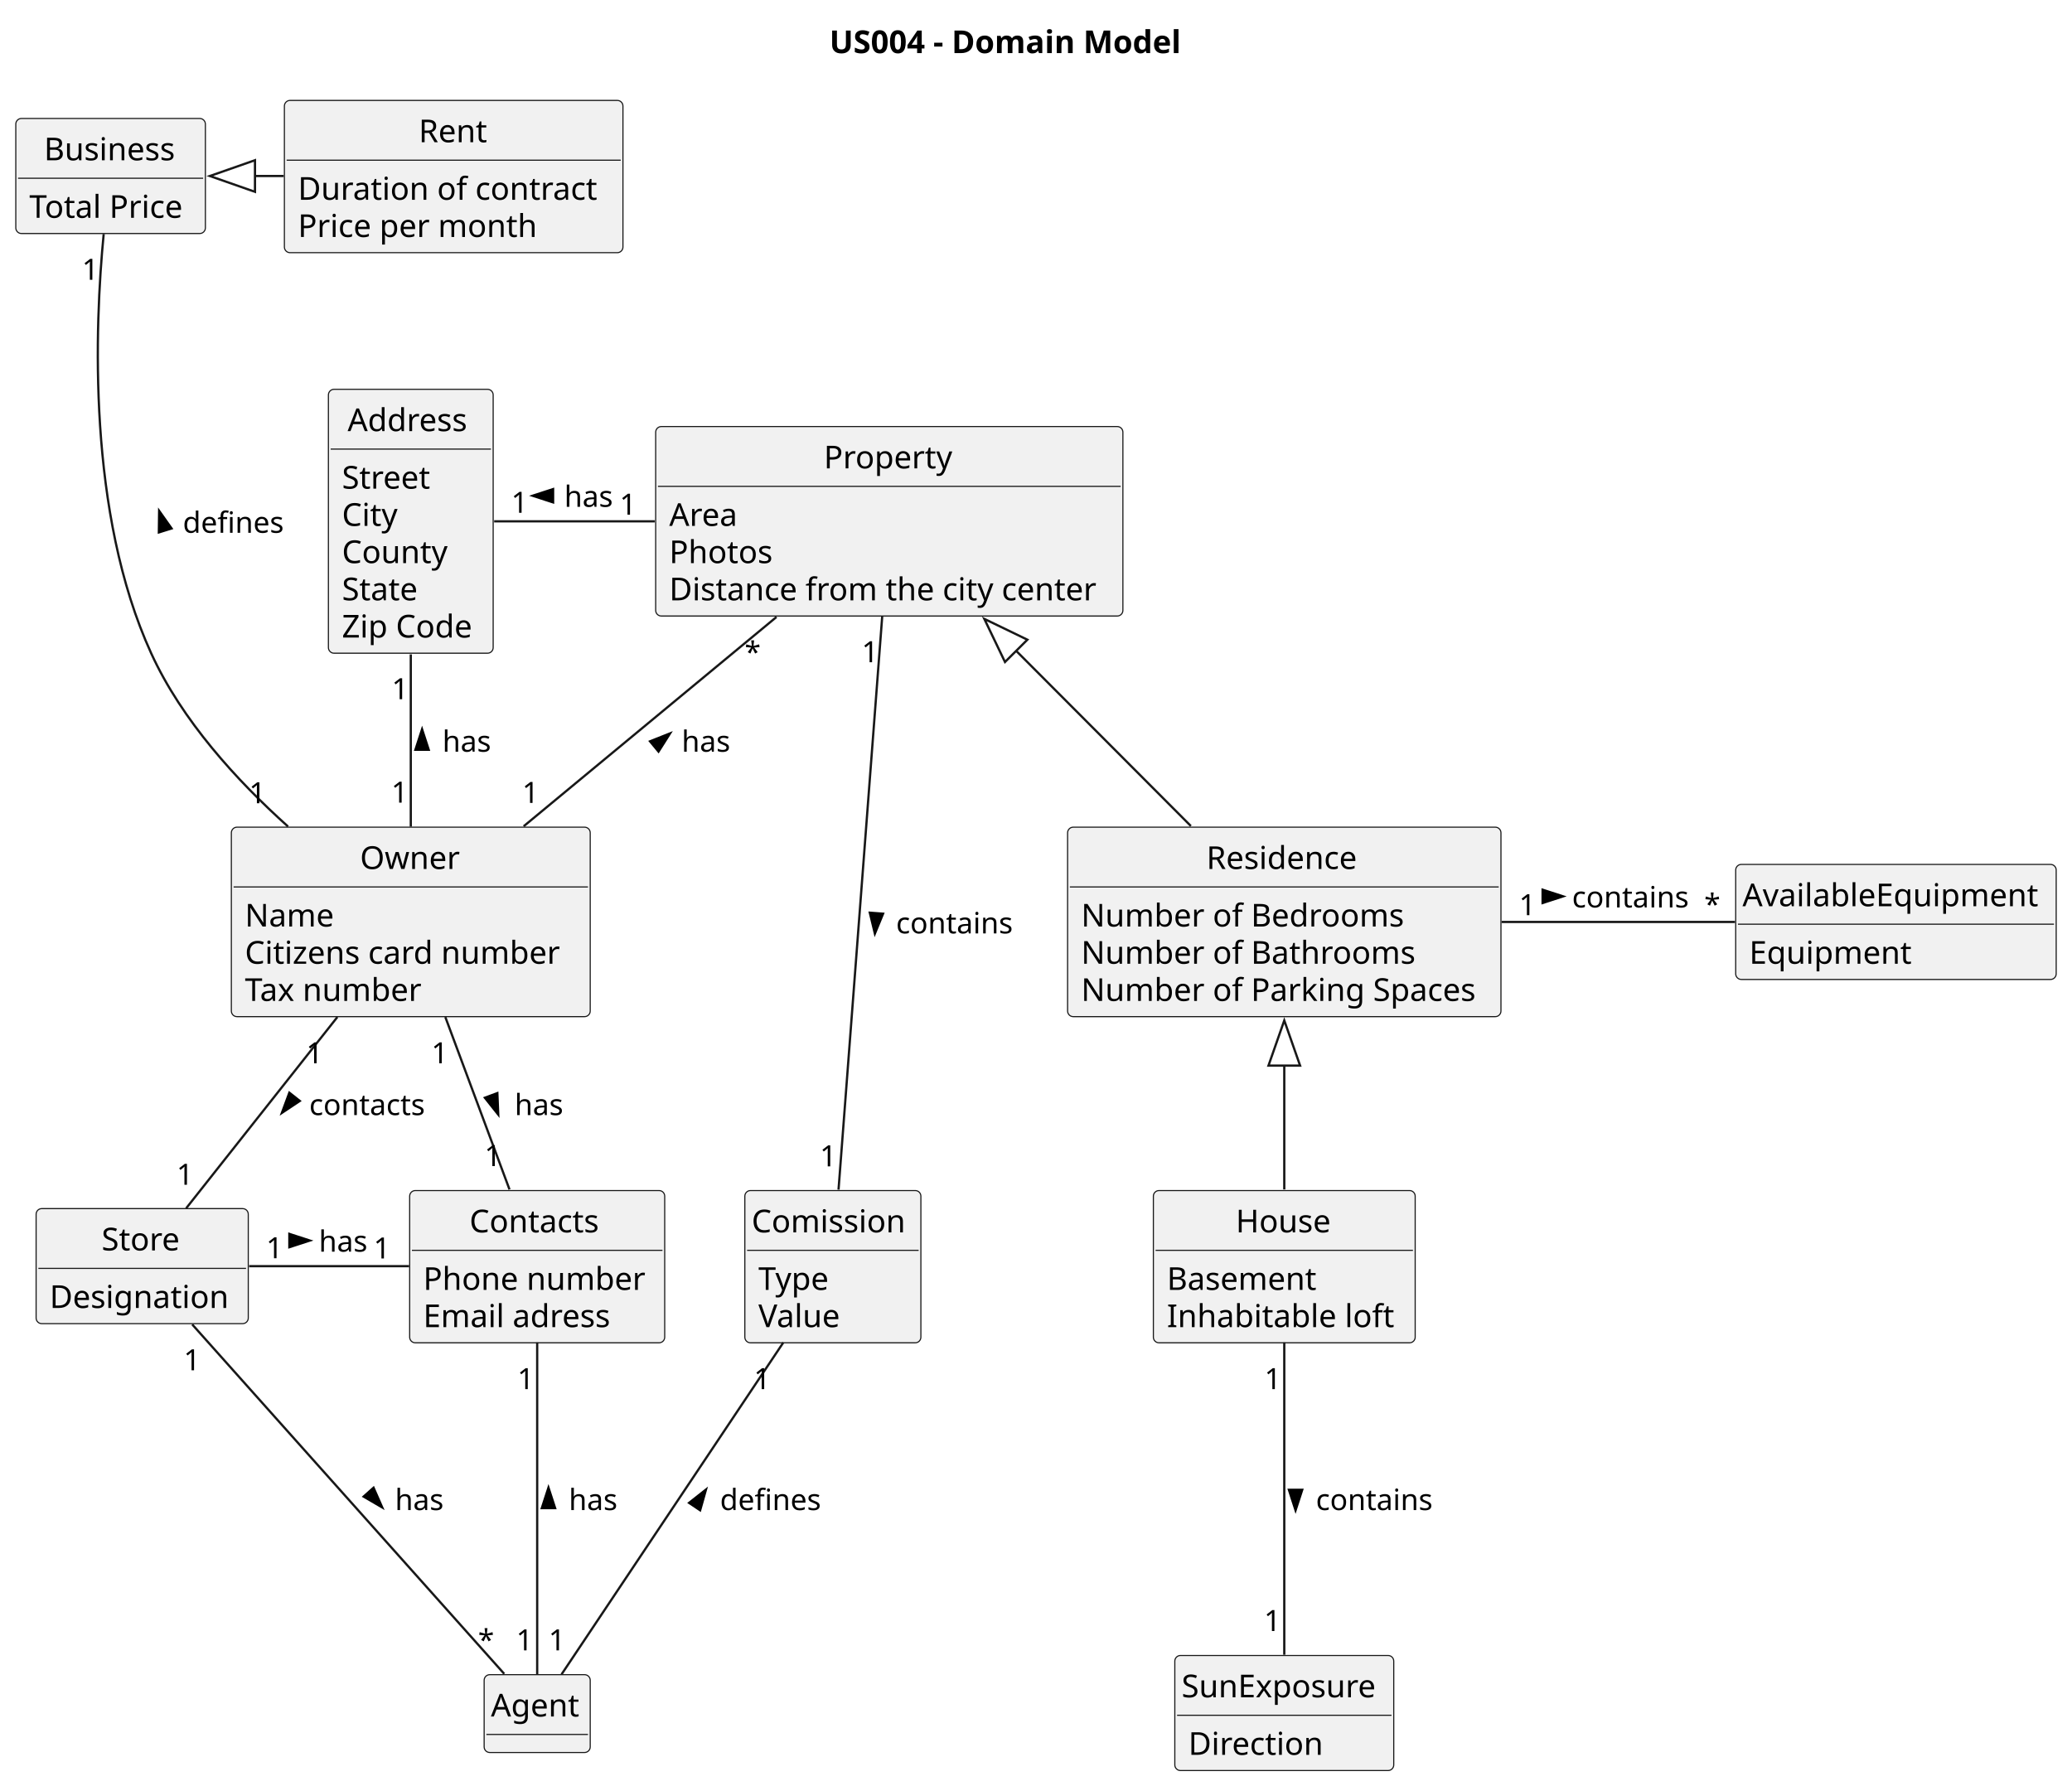
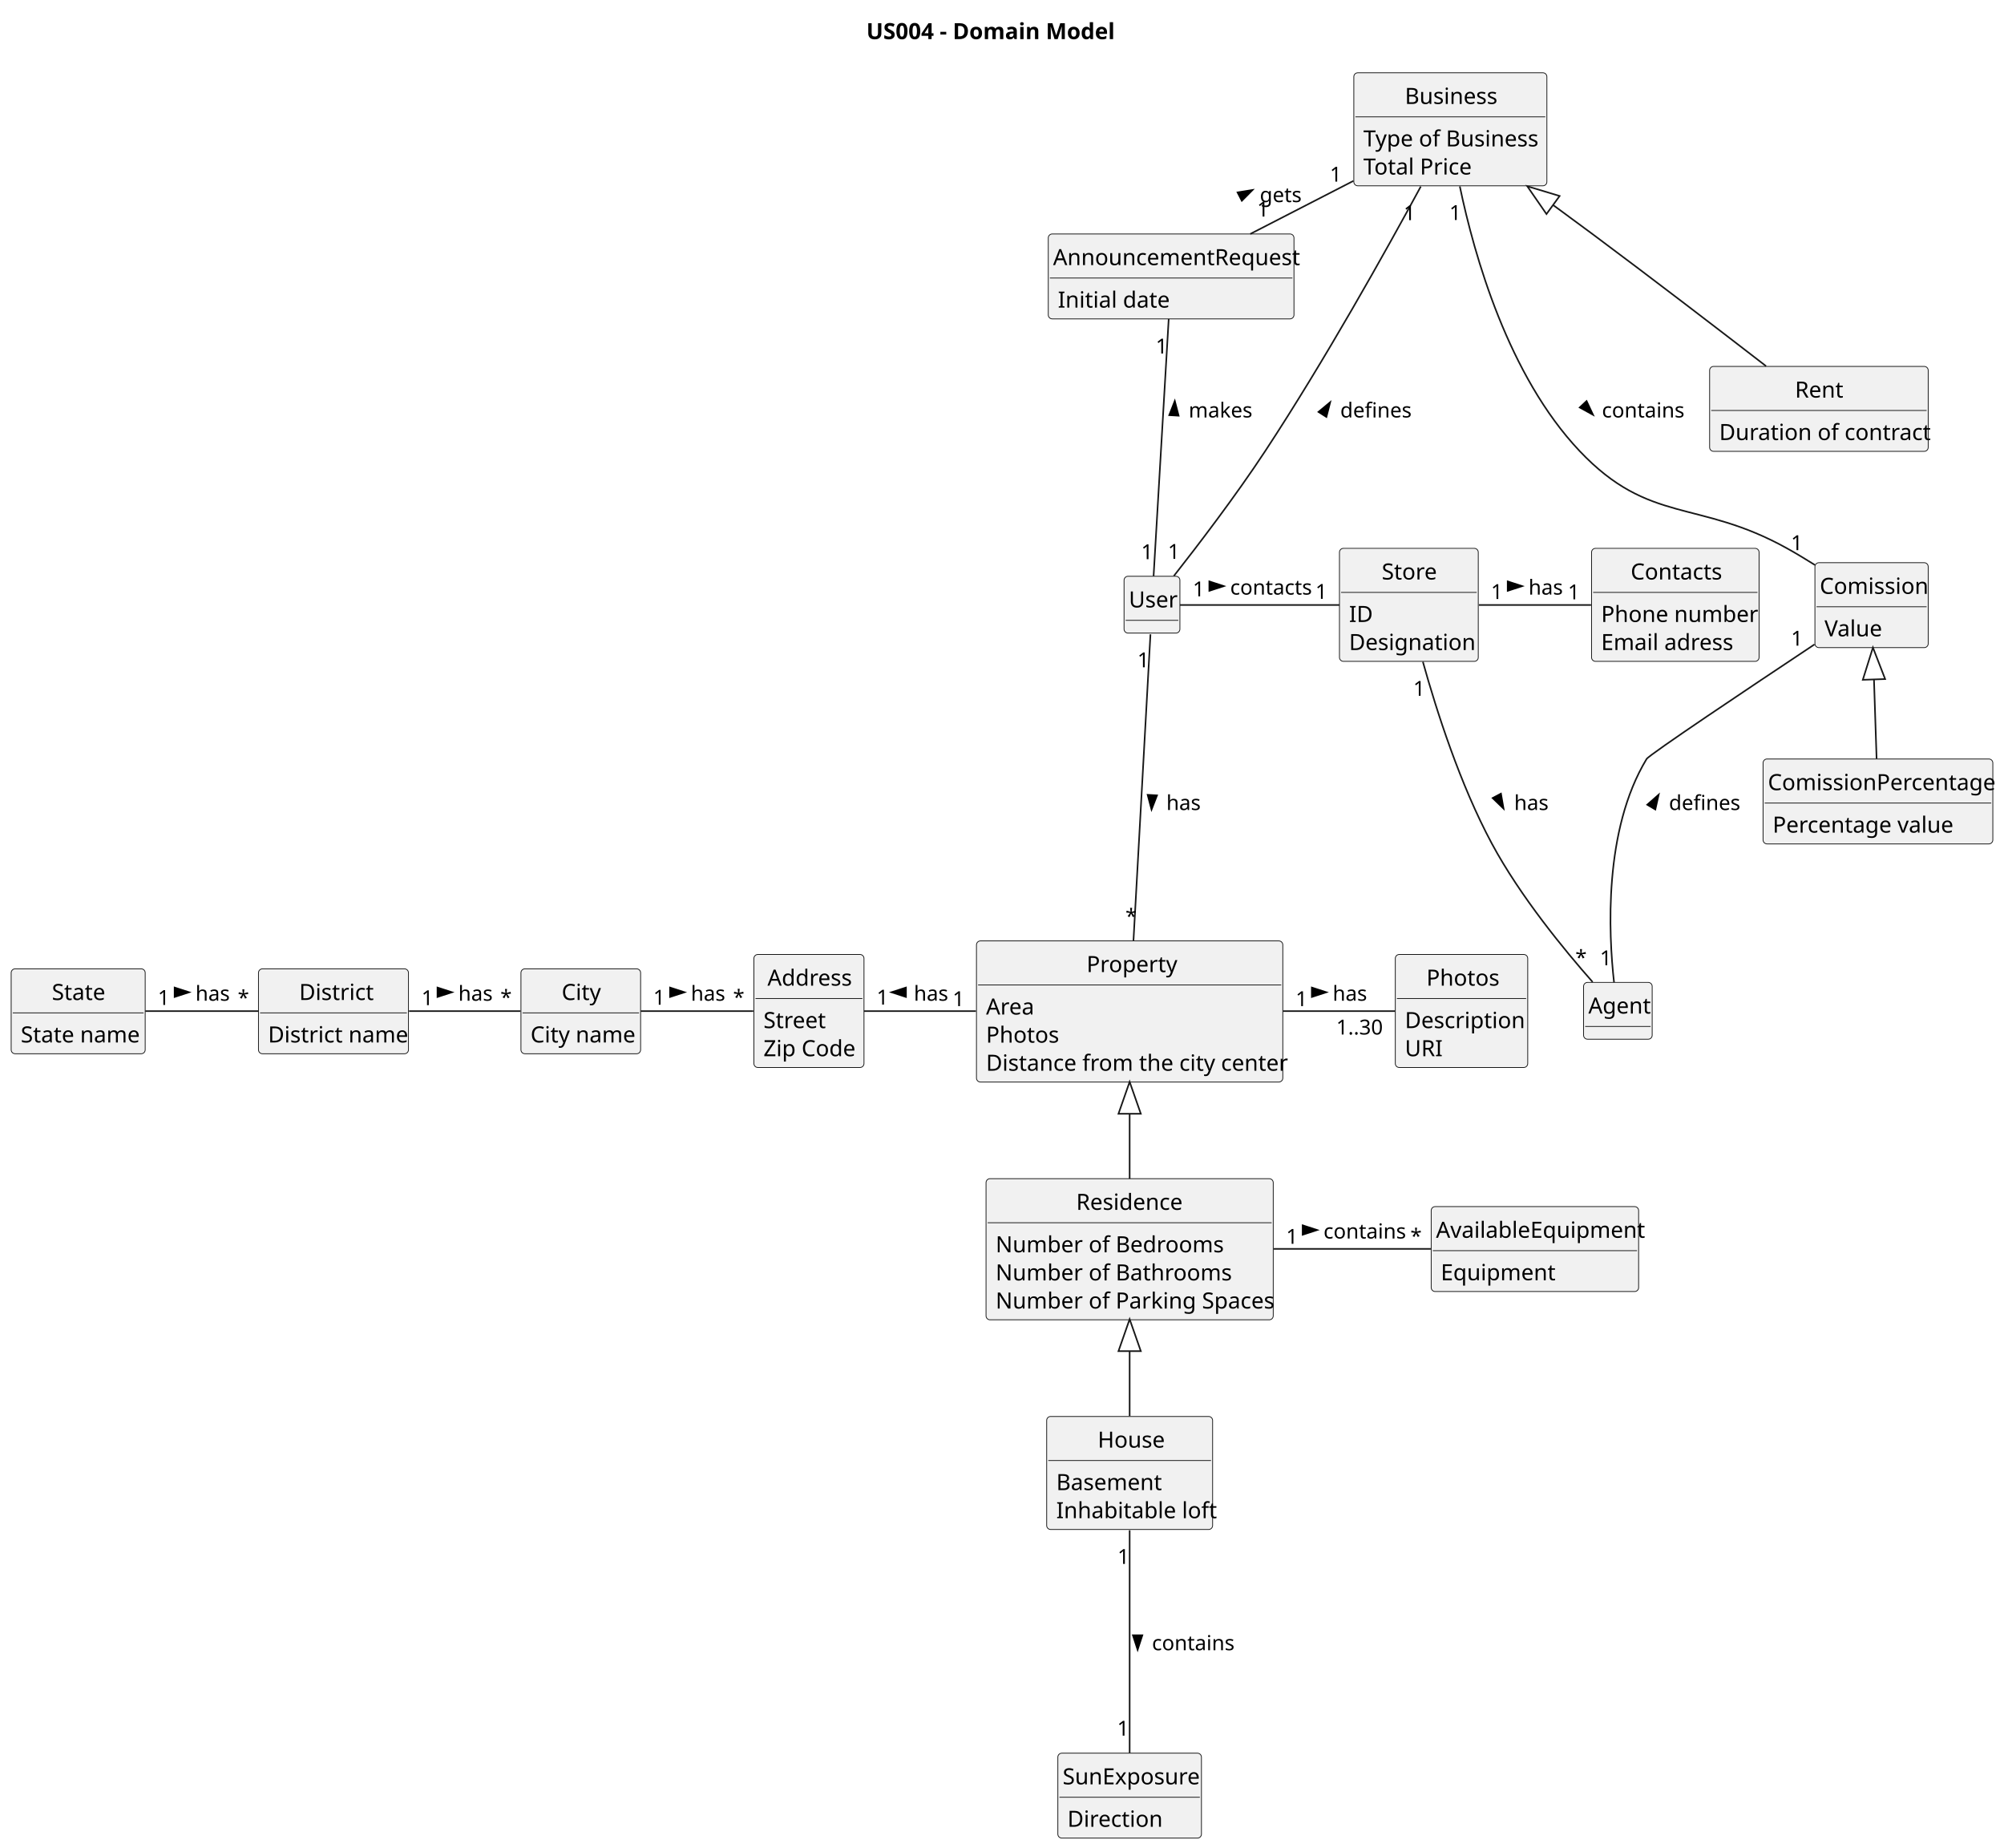
- <svg xmlns="http://www.w3.org/2000/svg" contentStyleType="text/css" height="791px" preserveAspectRatio="none" style="width:918px;height:791px;background:#FFFFFF;" version="1.1" viewBox="0 0 918 791" width="918px" zoomAndPan="magnify">
+ <svg xmlns="http://www.w3.org/2000/svg" contentStyleType="text/css" height="1158px" preserveAspectRatio="none" style="width:1256px;height:1158px;background:#FFFFFF;" version="1.1" viewBox="0 0 1256 1158" width="1256px" zoomAndPan="magnify">
  <defs />
  <g>
-     <text fill="#000000" font-family="sans-serif" font-size="14" font-weight="bold" lengthAdjust="spacing" textLength="169" x="367.5" y="23.535">US004 - Domain Model</text>
+     <rect fill="none" height="27.609" id="_title" style="stroke:none;stroke-width:1.0;" width="166" x="538" y="5" />
+     <text fill="#000000" font-family="sans-serif" font-size="14" font-weight="bold" lengthAdjust="spacing" textLength="156" x="543" y="24.533">US004 - Domain Model</text>
    <g id="elem_Property">
-       <rect codeLine="74" fill="#F1F1F1" height="83.953" id="Property" rx="2.5" ry="2.5" style="stroke:#181818;stroke-width:0.5;" width="207" x="290.5" y="188.988" />
-       <text fill="#000000" font-family="sans-serif" font-size="14" lengthAdjust="spacing" textLength="58" x="365" y="207.523">Property</text>
-       <line style="stroke:#181818;stroke-width:0.5;" x1="291.5" x2="496.5" y1="215.477" y2="215.477" />
-       <text fill="#000000" font-family="sans-serif" font-size="14" lengthAdjust="spacing" textLength="32" x="296.5" y="233.012">Area</text>
-       <text fill="#000000" font-family="sans-serif" font-size="14" lengthAdjust="spacing" textLength="47" x="296.5" y="249.5">Photos</text>
-       <text fill="#000000" font-family="sans-serif" font-size="14" lengthAdjust="spacing" textLength="195" x="296.5" y="265.988">Distance from the city center</text>
+       <rect codeLine="109" fill="#F1F1F1" height="88.438" id="Property" rx="2.5" ry="2.5" style="stroke:#181818;stroke-width:0.5;" width="192" x="612" y="589.609" />
+       <text fill="#000000" font-family="sans-serif" font-size="14" lengthAdjust="spacing" textLength="54" x="681" y="609.143">Property</text>
+       <line style="stroke:#181818;stroke-width:0.5;" x1="613" x2="803" y1="617.219" y2="617.219" />
+       <text fill="#000000" font-family="sans-serif" font-size="14" lengthAdjust="spacing" textLength="30" x="618" y="635.752">Area</text>
+       <text fill="#000000" font-family="sans-serif" font-size="14" lengthAdjust="spacing" textLength="44" x="618" y="653.361">Photos</text>
+       <text fill="#000000" font-family="sans-serif" font-size="14" lengthAdjust="spacing" textLength="180" x="618" y="670.971">Distance from the city center</text>
    </g>
    <g id="elem_House">
-       <rect codeLine="80" fill="#F1F1F1" height="67.465" id="House" rx="2.5" ry="2.5" style="stroke:#181818;stroke-width:0.5;" width="116" x="511" y="527.488" />
-       <text fill="#000000" font-family="sans-serif" font-size="14" lengthAdjust="spacing" textLength="43" x="547.5" y="546.023">House</text>
-       <line style="stroke:#181818;stroke-width:0.5;" x1="512" x2="626" y1="553.977" y2="553.977" />
-       <text fill="#000000" font-family="sans-serif" font-size="14" lengthAdjust="spacing" textLength="66" x="517" y="571.512">Basement</text>
-       <text fill="#000000" font-family="sans-serif" font-size="14" lengthAdjust="spacing" textLength="104" x="517" y="588">Inhabitable loft</text>
+       <rect codeLine="115" fill="#F1F1F1" height="70.828" id="House" rx="2.5" ry="2.5" style="stroke:#181818;stroke-width:0.5;" width="104" x="656" y="887.609" />
+       <text fill="#000000" font-family="sans-serif" font-size="14" lengthAdjust="spacing" textLength="40" x="688" y="907.143">House</text>
+       <line style="stroke:#181818;stroke-width:0.5;" x1="657" x2="759" y1="915.219" y2="915.219" />
+       <text fill="#000000" font-family="sans-serif" font-size="14" lengthAdjust="spacing" textLength="63" x="662" y="933.752">Basement</text>
+       <text fill="#000000" font-family="sans-serif" font-size="14" lengthAdjust="spacing" textLength="92" x="662" y="951.361">Inhabitable loft</text>
    </g>
    <g id="elem_Residence">
-       <rect codeLine="63" fill="#F1F1F1" height="83.953" id="Residence" rx="2.5" ry="2.5" style="stroke:#181818;stroke-width:0.5;" width="192" x="473" y="366.488" />
-       <text fill="#000000" font-family="sans-serif" font-size="14" lengthAdjust="spacing" textLength="69" x="534.5" y="385.023">Residence</text>
-       <line style="stroke:#181818;stroke-width:0.5;" x1="474" x2="664" y1="392.977" y2="392.977" />
-       <text fill="#000000" font-family="sans-serif" font-size="14" lengthAdjust="spacing" textLength="146" x="479" y="410.512">Number of Bedrooms</text>
-       <text fill="#000000" font-family="sans-serif" font-size="14" lengthAdjust="spacing" textLength="151" x="479" y="427">Number of Bathrooms</text>
-       <text fill="#000000" font-family="sans-serif" font-size="14" lengthAdjust="spacing" textLength="180" x="479" y="443.488">Number of Parking Spaces</text>
+       <rect codeLine="98" fill="#F1F1F1" height="88.438" id="Residence" rx="2.5" ry="2.5" style="stroke:#181818;stroke-width:0.5;" width="180" x="618" y="738.609" />
+       <text fill="#000000" font-family="sans-serif" font-size="14" lengthAdjust="spacing" textLength="67" x="674.5" y="758.143">Residence</text>
+       <line style="stroke:#181818;stroke-width:0.5;" x1="619" x2="797" y1="766.219" y2="766.219" />
+       <text fill="#000000" font-family="sans-serif" font-size="14" lengthAdjust="spacing" textLength="133" x="624" y="784.752">Number of Bedrooms</text>
+       <text fill="#000000" font-family="sans-serif" font-size="14" lengthAdjust="spacing" textLength="137" x="624" y="802.361">Number of Bathrooms</text>
+       <text fill="#000000" font-family="sans-serif" font-size="14" lengthAdjust="spacing" textLength="168" x="624" y="819.971">Number of Parking Spaces</text>
    </g>
    <g id="elem_Address">
-       <rect codeLine="89" fill="#F1F1F1" height="116.93" id="Address" rx="2.5" ry="2.5" style="stroke:#181818;stroke-width:0.5;" width="73" x="145.5" y="172.488" />
-       <text fill="#000000" font-family="sans-serif" font-size="14" lengthAdjust="spacing" textLength="56" x="154" y="191.023">Address</text>
-       <line style="stroke:#181818;stroke-width:0.5;" x1="146.5" x2="217.5" y1="198.977" y2="198.977" />
-       <text fill="#000000" font-family="sans-serif" font-size="14" lengthAdjust="spacing" textLength="40" x="151.5" y="216.512">Street</text>
-       <text fill="#000000" font-family="sans-serif" font-size="14" lengthAdjust="spacing" textLength="26" x="151.5" y="233">City</text>
-       <text fill="#000000" font-family="sans-serif" font-size="14" lengthAdjust="spacing" textLength="49" x="151.5" y="249.488">County</text>
-       <text fill="#000000" font-family="sans-serif" font-size="14" lengthAdjust="spacing" textLength="34" x="151.5" y="265.977">State</text>
-       <text fill="#000000" font-family="sans-serif" font-size="14" lengthAdjust="spacing" textLength="61" x="151.5" y="282.465">Zip Code</text>
+       <rect codeLine="124" fill="#F1F1F1" height="70.828" id="Address" rx="2.5" ry="2.5" style="stroke:#181818;stroke-width:0.5;" width="69" x="472.5" y="598.109" />
+       <text fill="#000000" font-family="sans-serif" font-size="14" lengthAdjust="spacing" textLength="52" x="481" y="617.643">Address</text>
+       <line style="stroke:#181818;stroke-width:0.5;" x1="473.5" x2="540.5" y1="625.719" y2="625.719" />
+       <text fill="#000000" font-family="sans-serif" font-size="14" lengthAdjust="spacing" textLength="38" x="478.5" y="644.252">Street</text>
+       <text fill="#000000" font-family="sans-serif" font-size="14" lengthAdjust="spacing" textLength="57" x="478.5" y="661.861">Zip Code</text>
    </g>
    <g id="elem_Contacts">
-       <rect codeLine="42" fill="#F1F1F1" height="67.465" id="Contacts" rx="2.5" ry="2.5" style="stroke:#181818;stroke-width:0.5;" width="113" x="181.5" y="527.488" />
-       <text fill="#000000" font-family="sans-serif" font-size="14" lengthAdjust="spacing" textLength="60" x="208" y="546.023">Contacts</text>
-       <line style="stroke:#181818;stroke-width:0.5;" x1="182.5" x2="293.5" y1="553.977" y2="553.977" />
-       <text fill="#000000" font-family="sans-serif" font-size="14" lengthAdjust="spacing" textLength="101" x="187.5" y="571.512">Phone number</text>
-       <text fill="#000000" font-family="sans-serif" font-size="14" lengthAdjust="spacing" textLength="86" x="187.5" y="588">Email adress</text>
-     </g>
-     <g id="elem_Owner">
-       <rect codeLine="47" fill="#F1F1F1" height="83.953" id="Owner" rx="2.5" ry="2.5" style="stroke:#181818;stroke-width:0.5;" width="159" x="102.5" y="366.488" />
-       <text fill="#000000" font-family="sans-serif" font-size="14" lengthAdjust="spacing" textLength="45" x="159.5" y="385.023">Owner</text>
-       <line style="stroke:#181818;stroke-width:0.5;" x1="103.5" x2="260.5" y1="392.977" y2="392.977" />
-       <text fill="#000000" font-family="sans-serif" font-size="14" lengthAdjust="spacing" textLength="39" x="108.5" y="410.512">Name</text>
-       <text fill="#000000" font-family="sans-serif" font-size="14" lengthAdjust="spacing" textLength="147" x="108.5" y="427">Citizens card number</text>
-       <text fill="#000000" font-family="sans-serif" font-size="14" lengthAdjust="spacing" textLength="84" x="108.5" y="443.488">Tax number</text>
+       <rect codeLine="76" fill="#F1F1F1" height="70.828" id="Contacts" rx="2.5" ry="2.5" style="stroke:#181818;stroke-width:0.5;" width="105" x="997.5" y="343.609" />
+       <text fill="#000000" font-family="sans-serif" font-size="14" lengthAdjust="spacing" textLength="56" x="1022" y="363.143">Contacts</text>
+       <line style="stroke:#181818;stroke-width:0.5;" x1="998.5" x2="1101.5" y1="371.219" y2="371.219" />
+       <text fill="#000000" font-family="sans-serif" font-size="14" lengthAdjust="spacing" textLength="93" x="1003.5" y="389.752">Phone number</text>
+       <text fill="#000000" font-family="sans-serif" font-size="14" lengthAdjust="spacing" textLength="81" x="1003.5" y="407.361">Email adress</text>
+     </g>
+     <g id="elem_User">
+       <rect codeLine="81" fill="#F1F1F1" height="35.609" id="User" rx="2.5" ry="2.5" style="stroke:#181818;stroke-width:0.5;" width="35" x="704.5" y="361.109" />
+       <text fill="#000000" font-family="sans-serif" font-size="14" lengthAdjust="spacing" textLength="29" x="707.5" y="380.643">User</text>
+       <line style="stroke:#181818;stroke-width:0.5;" x1="705.5" x2="738.5" y1="388.719" y2="388.719" />
    </g>
    <g id="elem_Comission">
-       <rect codeLine="97" fill="#F1F1F1" height="67.465" id="Comission" rx="2.5" ry="2.5" style="stroke:#181818;stroke-width:0.5;" width="78" x="330" y="527.488" />
-       <text fill="#000000" font-family="sans-serif" font-size="14" lengthAdjust="spacing" textLength="72" x="333" y="546.023">Comission</text>
-       <line style="stroke:#181818;stroke-width:0.5;" x1="331" x2="407" y1="553.977" y2="553.977" />
-       <text fill="#000000" font-family="sans-serif" font-size="14" lengthAdjust="spacing" textLength="33" x="336" y="571.512">Type</text>
-       <text fill="#000000" font-family="sans-serif" font-size="14" lengthAdjust="spacing" textLength="38" x="336" y="588">Value</text>
+       <rect codeLine="129" fill="#F1F1F1" height="53.219" id="Comission" rx="2.5" ry="2.5" style="stroke:#181818;stroke-width:0.5;" width="71" x="1137.5" y="352.609" />
+       <text fill="#000000" font-family="sans-serif" font-size="14" lengthAdjust="spacing" textLength="65" x="1140.5" y="372.143">Comission</text>
+       <line style="stroke:#181818;stroke-width:0.5;" x1="1138.5" x2="1207.5" y1="380.219" y2="380.219" />
+       <text fill="#000000" font-family="sans-serif" font-size="14" lengthAdjust="spacing" textLength="36" x="1143.5" y="398.752">Value</text>
    </g>
    <g id="elem_Agent">
-       <rect codeLine="26" fill="#F1F1F1" height="34.488" id="Agent" rx="2.5" ry="2.5" style="stroke:#181818;stroke-width:0.5;" width="47" x="214.5" y="741.988" />
-       <text fill="#000000" font-family="sans-serif" font-size="14" lengthAdjust="spacing" textLength="41" x="217.5" y="760.523">Agent</text>
-       <line style="stroke:#181818;stroke-width:0.5;" x1="215.5" x2="260.5" y1="768.477" y2="768.477" />
+       <rect codeLine="26" fill="#F1F1F1" height="35.609" id="Agent" rx="2.5" ry="2.5" style="stroke:#181818;stroke-width:0.5;" width="43" x="992.5" y="615.609" />
+       <text fill="#000000" font-family="sans-serif" font-size="14" lengthAdjust="spacing" textLength="37" x="995.5" y="635.143">Agent</text>
+       <line style="stroke:#181818;stroke-width:0.5;" x1="993.5" x2="1034.5" y1="643.219" y2="643.219" />
+     </g>
+     <g id="elem_Photos">
+       <rect codeLine="58" fill="#F1F1F1" height="70.828" id="Photos" rx="2.5" ry="2.5" style="stroke:#181818;stroke-width:0.5;" width="83" x="874.5" y="598.109" />
+       <text fill="#000000" font-family="sans-serif" font-size="14" lengthAdjust="spacing" textLength="44" x="894" y="617.643">Photos</text>
+       <line style="stroke:#181818;stroke-width:0.5;" x1="875.5" x2="956.5" y1="625.719" y2="625.719" />
+       <text fill="#000000" font-family="sans-serif" font-size="14" lengthAdjust="spacing" textLength="71" x="880.5" y="644.252">Description</text>
+       <text fill="#000000" font-family="sans-serif" font-size="14" lengthAdjust="spacing" textLength="22" x="880.5" y="661.861">URI</text>
    </g>
    <g id="elem_Business">
-       <rect codeLine="59" fill="#F1F1F1" height="50.977" id="Business" rx="2.5" ry="2.5" style="stroke:#181818;stroke-width:0.5;" width="84" x="7" y="52.488" />
-       <text fill="#000000" font-family="sans-serif" font-size="14" lengthAdjust="spacing" textLength="59" x="19.5" y="71.023">Business</text>
-       <line style="stroke:#181818;stroke-width:0.5;" x1="8" x2="90" y1="78.977" y2="78.977" />
-       <text fill="#000000" font-family="sans-serif" font-size="14" lengthAdjust="spacing" textLength="72" x="13" y="96.512">Total Price</text>
+       <rect codeLine="93" fill="#F1F1F1" height="70.828" id="Business" rx="2.5" ry="2.5" style="stroke:#181818;stroke-width:0.5;" width="121" x="848.5" y="45.609" />
+       <text fill="#000000" font-family="sans-serif" font-size="14" lengthAdjust="spacing" textLength="57" x="880.5" y="65.143">Business</text>
+       <line style="stroke:#181818;stroke-width:0.5;" x1="849.5" x2="968.5" y1="73.219" y2="73.219" />
+       <text fill="#000000" font-family="sans-serif" font-size="14" lengthAdjust="spacing" textLength="109" x="854.5" y="91.752">Type of Business</text>
+       <text fill="#000000" font-family="sans-serif" font-size="14" lengthAdjust="spacing" textLength="68" x="854.5" y="109.361">Total Price</text>
    </g>
    <g id="elem_AvailableEquipment">
-       <rect codeLine="38" fill="#F1F1F1" height="50.977" id="AvailableEquipment" rx="2.5" ry="2.5" style="stroke:#181818;stroke-width:0.5;" width="142" x="769" y="382.988" />
-       <text fill="#000000" font-family="sans-serif" font-size="14" lengthAdjust="spacing" textLength="136" x="772" y="401.523">AvailableEquipment</text>
-       <line style="stroke:#181818;stroke-width:0.5;" x1="770" x2="910" y1="409.477" y2="409.477" />
-       <text fill="#000000" font-family="sans-serif" font-size="14" lengthAdjust="spacing" textLength="74" x="775" y="427.012">Equipment</text>
+       <rect codeLine="67" fill="#F1F1F1" height="53.219" id="AvailableEquipment" rx="2.5" ry="2.5" style="stroke:#181818;stroke-width:0.5;" width="130" x="897" y="756.109" />
+       <text fill="#000000" font-family="sans-serif" font-size="14" lengthAdjust="spacing" textLength="124" x="900" y="775.643">AvailableEquipment</text>
+       <line style="stroke:#181818;stroke-width:0.5;" x1="898" x2="1026" y1="783.719" y2="783.719" />
+       <text fill="#000000" font-family="sans-serif" font-size="14" lengthAdjust="spacing" textLength="67" x="903" y="802.252">Equipment</text>
    </g>
    <g id="elem_Rent">
-       <rect codeLine="53" fill="#F1F1F1" height="67.465" id="Rent" rx="2.5" ry="2.5" style="stroke:#181818;stroke-width:0.5;" width="150" x="126" y="44.488" />
-       <text fill="#000000" font-family="sans-serif" font-size="14" lengthAdjust="spacing" textLength="31" x="185.5" y="63.023">Rent</text>
-       <line style="stroke:#181818;stroke-width:0.5;" x1="127" x2="275" y1="70.977" y2="70.977" />
-       <text fill="#000000" font-family="sans-serif" font-size="14" lengthAdjust="spacing" textLength="138" x="132" y="88.512">Duration of contract</text>
-       <text fill="#000000" font-family="sans-serif" font-size="14" lengthAdjust="spacing" textLength="109" x="132" y="105">Price per month</text>
+       <rect codeLine="85" fill="#F1F1F1" height="53.219" id="Rent" rx="2.5" ry="2.5" style="stroke:#181818;stroke-width:0.5;" width="137" x="1071.5" y="229.609" />
+       <text fill="#000000" font-family="sans-serif" font-size="14" lengthAdjust="spacing" textLength="30" x="1125" y="249.143">Rent</text>
+       <line style="stroke:#181818;stroke-width:0.5;" x1="1072.5" x2="1207.5" y1="257.219" y2="257.219" />
+       <text fill="#000000" font-family="sans-serif" font-size="14" lengthAdjust="spacing" textLength="125" x="1077.5" y="275.752">Duration of contract</text>
    </g>
    <g id="elem_SunExposure">
-       <rect codeLine="85" fill="#F1F1F1" height="50.977" id="SunExposure" rx="2.5" ry="2.5" style="stroke:#181818;stroke-width:0.5;" width="97" x="520.5" y="733.488" />
-       <text fill="#000000" font-family="sans-serif" font-size="14" lengthAdjust="spacing" textLength="91" x="523.5" y="752.023">SunExposure</text>
-       <line style="stroke:#181818;stroke-width:0.5;" x1="521.5" x2="616.5" y1="759.977" y2="759.977" />
-       <text fill="#000000" font-family="sans-serif" font-size="14" lengthAdjust="spacing" textLength="62" x="526.5" y="777.512">Direction</text>
+       <rect codeLine="120" fill="#F1F1F1" height="53.219" id="SunExposure" rx="2.5" ry="2.5" style="stroke:#181818;stroke-width:0.5;" width="90" x="663" y="1098.609" />
+       <text fill="#000000" font-family="sans-serif" font-size="14" lengthAdjust="spacing" textLength="84" x="666" y="1118.143">SunExposure</text>
+       <line style="stroke:#181818;stroke-width:0.5;" x1="664" x2="752" y1="1126.219" y2="1126.219" />
+       <text fill="#000000" font-family="sans-serif" font-size="14" lengthAdjust="spacing" textLength="56" x="669" y="1144.752">Direction</text>
    </g>
    <g id="elem_Store">
-       <rect codeLine="69" fill="#F1F1F1" height="50.977" id="Store" rx="2.5" ry="2.5" style="stroke:#181818;stroke-width:0.5;" width="94" x="16" y="535.488" />
-       <text fill="#000000" font-family="sans-serif" font-size="14" lengthAdjust="spacing" textLength="36" x="45" y="554.023">Store</text>
-       <line style="stroke:#181818;stroke-width:0.5;" x1="17" x2="109" y1="561.977" y2="561.977" />
-       <text fill="#000000" font-family="sans-serif" font-size="14" lengthAdjust="spacing" textLength="82" x="22" y="579.512">Designation</text>
+       <rect codeLine="104" fill="#F1F1F1" height="70.828" id="Store" rx="2.5" ry="2.5" style="stroke:#181818;stroke-width:0.5;" width="87" x="839.5" y="343.609" />
+       <text fill="#000000" font-family="sans-serif" font-size="14" lengthAdjust="spacing" textLength="34" x="866" y="363.143">Store</text>
+       <line style="stroke:#181818;stroke-width:0.5;" x1="840.5" x2="925.5" y1="371.219" y2="371.219" />
+       <text fill="#000000" font-family="sans-serif" font-size="14" lengthAdjust="spacing" textLength="13" x="845.5" y="389.752">ID</text>
+       <text fill="#000000" font-family="sans-serif" font-size="14" lengthAdjust="spacing" textLength="75" x="845.5" y="407.361">Designation</text>
+     </g>
+     <g id="elem_City">
+       <rect codeLine="50" fill="#F1F1F1" height="53.219" id="City" rx="2.5" ry="2.5" style="stroke:#181818;stroke-width:0.5;" width="75" x="326.5" y="607.109" />
+       <text fill="#000000" font-family="sans-serif" font-size="14" lengthAdjust="spacing" textLength="24" x="352" y="626.643">City</text>
+       <line style="stroke:#181818;stroke-width:0.5;" x1="327.5" x2="400.5" y1="634.719" y2="634.719" />
+       <text fill="#000000" font-family="sans-serif" font-size="14" lengthAdjust="spacing" textLength="63" x="332.5" y="653.252">City name</text>
+     </g>
+     <g id="elem_District">
+       <rect codeLine="54" fill="#F1F1F1" height="53.219" id="District" rx="2.5" ry="2.5" style="stroke:#181818;stroke-width:0.5;" width="94" x="162" y="607.109" />
+       <text fill="#000000" font-family="sans-serif" font-size="14" lengthAdjust="spacing" textLength="43" x="187.5" y="626.643">District</text>
+       <line style="stroke:#181818;stroke-width:0.5;" x1="163" x2="255" y1="634.719" y2="634.719" />
+       <text fill="#000000" font-family="sans-serif" font-size="14" lengthAdjust="spacing" textLength="82" x="168" y="653.252">District name</text>
+     </g>
+     <g id="elem_State">
+       <rect codeLine="63" fill="#F1F1F1" height="53.219" id="State" rx="2.5" ry="2.5" style="stroke:#181818;stroke-width:0.5;" width="84" x="7" y="607.109" />
+       <text fill="#000000" font-family="sans-serif" font-size="14" lengthAdjust="spacing" textLength="33" x="32.5" y="626.643">State</text>
+       <line style="stroke:#181818;stroke-width:0.5;" x1="8" x2="90" y1="634.719" y2="634.719" />
+       <text fill="#000000" font-family="sans-serif" font-size="14" lengthAdjust="spacing" textLength="72" x="13" y="653.252">State name</text>
+     </g>
+     <g id="elem_ComissionPercentage">
+       <rect codeLine="71" fill="#F1F1F1" height="53.219" id="ComissionPercentage" rx="2.5" ry="2.5" style="stroke:#181818;stroke-width:0.5;" width="144" x="1105" y="475.609" />
+       <text fill="#000000" font-family="sans-serif" font-size="14" lengthAdjust="spacing" textLength="138" x="1108" y="495.143">ComissionPercentage</text>
+       <line style="stroke:#181818;stroke-width:0.5;" x1="1106" x2="1248" y1="503.219" y2="503.219" />
+       <text fill="#000000" font-family="sans-serif" font-size="14" lengthAdjust="spacing" textLength="111" x="1111" y="521.752">Percentage value</text>
+     </g>
+     <g id="elem_AnnouncementRequest">
+       <rect codeLine="89" fill="#F1F1F1" height="53.219" id="AnnouncementRequest" rx="2.5" ry="2.5" style="stroke:#181818;stroke-width:0.5;" width="154" x="657" y="146.609" />
+       <text fill="#000000" font-family="sans-serif" font-size="14" lengthAdjust="spacing" textLength="148" x="660" y="166.143">AnnouncementRequest</text>
+       <line style="stroke:#181818;stroke-width:0.5;" x1="658" x2="810" y1="174.219" y2="174.219" />
+       <text fill="#000000" font-family="sans-serif" font-size="14" lengthAdjust="spacing" textLength="64" x="663" y="192.752">Initial date</text>
    </g>
    <g id="link_Residence_House">
-       <path codeLine="102" d="M569,471.978 C569,490.868 569,510.858 569,527.008 " fill="none" id="Residence-backto-House" style="stroke:#181818;stroke-width:1.0;" />
-       <polygon fill="none" points="562,472.128,569,452.128,576,472.128,562,472.128" style="stroke:#181818;stroke-width:1.0;" />
+       <path codeLine="133" d="M708,846.689 C708,860.689 708,875.039 708,887.409 " fill="none" id="Residence-backto-House" style="stroke:#181818;stroke-width:1.0;" />
+       <polygon fill="none" points="701,846.669,708,826.669,715,846.669,701,846.669" style="stroke:#181818;stroke-width:1.0;" />
    </g>
    <g id="link_Property_Residence">
-       <path codeLine="103" d="M450.1,288.248 C475.29,313.508 504.47,342.778 527.62,365.988 " fill="none" id="Property-backto-Residence" style="stroke:#181818;stroke-width:1.0;" />
-       <polygon fill="none" points="445.26,293.308,436.1,274.208,455.18,283.428,445.26,293.308" style="stroke:#181818;stroke-width:1.0;" />
+       <path codeLine="134" d="M708,698.079 C708,711.759 708,725.919 708,738.609 " fill="none" id="Property-backto-Residence" style="stroke:#181818;stroke-width:1.0;" />
+       <polygon fill="none" points="701,697.919,708,677.919,715,697.919,701,697.919" style="stroke:#181818;stroke-width:1.0;" />
    </g>
    <g id="link_House_SunExposure">
-       <path codeLine="104" d="M569,594.798 C569,633.808 569,698.048 569,733.168 " fill="none" id="House-SunExposure" style="stroke:#181818;stroke-width:1.0;" />
-       <polygon fill="#000000" points="574,669.144,576.939,660.098,571.061,660.098,574,669.144" style="stroke:#000000;stroke-width:1.0;" />
-       <text fill="#000000" font-family="sans-serif" font-size="13" lengthAdjust="spacing" textLength="54" x="583" y="669.057">contains</text>
-       <text fill="#000000" font-family="sans-serif" font-size="13" lengthAdjust="spacing" textLength="8" x="560.212" y="615.484">1</text>
-       <text fill="#000000" font-family="sans-serif" font-size="13" lengthAdjust="spacing" textLength="8" x="560.025" y="722.656">1</text>
+       <path codeLine="135" d="M708,958.949 C708,998.789 708,1063.079 708,1098.549 " fill="none" id="House-SunExposure" style="stroke:#181818;stroke-width:1.0;" />
+       <polygon fill="#000000" points="713,1033.785,715.939,1024.74,710.061,1024.74,713,1033.785" style="stroke:#000000;stroke-width:1.0;" />
+       <text fill="#000000" font-family="sans-serif" font-size="13" lengthAdjust="spacing" textLength="49" x="722" y="1034.104">contains</text>
+       <text fill="#000000" font-family="sans-serif" font-size="13" lengthAdjust="spacing" textLength="7" x="700.398" y="980.024">1</text>
+       <text fill="#000000" font-family="sans-serif" font-size="13" lengthAdjust="spacing" textLength="7" x="700.147" y="1087.637">1</text>
    </g>
    <g id="link_Address_Property">
-       <path codeLine="105" d="M218.93,230.988 C238.86,230.988 264.56,230.988 290.1,230.988 " fill="none" id="Address-Property" style="stroke:#181818;stroke-width:1.0;" />
-       <polygon fill="#000000" points="236,219.644,245.045,222.583,245.045,216.705,236,219.644" style="stroke:#000000;stroke-width:1.0;" />
-       <text fill="#000000" font-family="sans-serif" font-size="13" lengthAdjust="spacing" textLength="22" x="250" y="224.557">has</text>
-       <text fill="#000000" font-family="sans-serif" font-size="13" lengthAdjust="spacing" textLength="8" x="226.476" y="227.209">1</text>
-       <text fill="#000000" font-family="sans-serif" font-size="13" lengthAdjust="spacing" textLength="8" x="274.513" y="228.042">1</text>
-     </g>
-     <g id="link_Address_Owner">
-       <path codeLine="106" d="M182,289.938 C182,314.898 182,343.508 182,366.258 " fill="none" id="Address-Owner" style="stroke:#181818;stroke-width:1.0;" />
-       <polygon fill="#000000" points="187,323.144,184.061,332.189,189.939,332.189,187,323.144" style="stroke:#000000;stroke-width:1.0;" />
-       <text fill="#000000" font-family="sans-serif" font-size="13" lengthAdjust="spacing" textLength="22" x="196" y="333.057">has</text>
-       <text fill="#000000" font-family="sans-serif" font-size="13" lengthAdjust="spacing" textLength="8" x="173.562" y="309.795">1</text>
-       <text fill="#000000" font-family="sans-serif" font-size="13" lengthAdjust="spacing" textLength="8" x="173.338" y="355.62">1</text>
-     </g>
-     <g id="link_Property_Owner">
-       <path codeLine="107" d="M344.03,273.358 C310.24,301.328 265.8,338.118 232,366.098 " fill="none" id="Property-Owner" style="stroke:#181818;stroke-width:1.0;" />
-       <polygon fill="#000000" points="296.851,324.955,288.01,328.459,291.758,332.987,296.851,324.955" style="stroke:#000000;stroke-width:1.0;" />
-       <text fill="#000000" font-family="sans-serif" font-size="13" lengthAdjust="spacing" textLength="22" x="302" y="333.057">has</text>
-       <text fill="#000000" font-family="sans-serif" font-size="13" lengthAdjust="spacing" textLength="6" x="329.919" y="293.59">*</text>
-       <text fill="#000000" font-family="sans-serif" font-size="13" lengthAdjust="spacing" textLength="8" x="231.331" y="355.744">1</text>
-     </g>
-     <g id="link_Owner_Store">
-       <path codeLine="108" d="M149.48,450.608 C128.01,477.768 100.59,512.438 82.45,535.388 " fill="none" id="Owner-Store" style="stroke:#181818;stroke-width:1.0;" />
-       <polygon fill="#000000" points="124.899,493.066,132.814,487.793,128.203,484.148,124.899,493.066" style="stroke:#000000;stroke-width:1.0;" />
-       <text fill="#000000" font-family="sans-serif" font-size="13" lengthAdjust="spacing" textLength="54" x="137" y="494.057">contacts</text>
-       <text fill="#000000" font-family="sans-serif" font-size="13" lengthAdjust="spacing" textLength="8" x="135.66" y="471.113">1</text>
-       <text fill="#000000" font-family="sans-serif" font-size="13" lengthAdjust="spacing" textLength="8" x="78.216" y="524.929">1</text>
+       <path codeLine="136" d="M541.55,633.609 C561.08,633.609 586.56,633.609 611.69,633.609 " fill="none" id="Address-Property" style="stroke:#181818;stroke-width:1.0;" />
+       <polygon fill="#000000" points="558.75,621.785,567.795,624.724,567.795,618.846,558.75,621.785" style="stroke:#000000;stroke-width:1.0;" />
+       <text fill="#000000" font-family="sans-serif" font-size="13" lengthAdjust="spacing" textLength="21" x="572.75" y="627.105">has</text>
+       <text fill="#000000" font-family="sans-serif" font-size="13" lengthAdjust="spacing" textLength="7" x="549.398" y="629.509">1</text>
+       <text fill="#000000" font-family="sans-serif" font-size="13" lengthAdjust="spacing" textLength="7" x="597.048" y="630.489">1</text>
+     </g>
+     <g id="link_User_Property">
+       <path codeLine="137" d="M721.04,397.469 C718.86,436.689 713.52,533.119 710.39,589.559 " fill="none" id="User-Property" style="stroke:#181818;stroke-width:1.0;" />
+       <polygon fill="#000000" points="721.723,507.277,725.158,498.409,719.289,498.084,721.723,507.277" style="stroke:#000000;stroke-width:1.0;" />
+       <text fill="#000000" font-family="sans-serif" font-size="13" lengthAdjust="spacing" textLength="21" x="731" y="507.604">has</text>
+       <text fill="#000000" font-family="sans-serif" font-size="13" lengthAdjust="spacing" textLength="7" x="712.841" y="418.149">1</text>
+       <text fill="#000000" font-family="sans-serif" font-size="13" lengthAdjust="spacing" textLength="5" x="705.372" y="578.752">*</text>
+     </g>
+     <g id="link_User_Store">
+       <path codeLine="138" d="M739.54,379.109 C763.33,379.109 806.65,379.109 839.48,379.109 " fill="none" id="User-Store" style="stroke:#181818;stroke-width:1.0;" />
+       <polygon fill="#000000" points="767,367.285,757.955,364.346,757.955,370.224,767,367.285" style="stroke:#000000;stroke-width:1.0;" />
+       <text fill="#000000" font-family="sans-serif" font-size="13" lengthAdjust="spacing" textLength="50" x="771" y="372.604">contacts</text>
+       <text fill="#000000" font-family="sans-serif" font-size="13" lengthAdjust="spacing" textLength="7" x="747.562" y="373.696">1</text>
+       <text fill="#000000" font-family="sans-serif" font-size="13" lengthAdjust="spacing" textLength="7" x="824.398" y="375.274">1</text>
    </g>
    <g id="link_Store_Agent">
-       <path codeLine="109" d="M85.16,586.808 C121.49,627.498 192.73,707.288 223.4,741.628 " fill="none" id="Store-Agent" style="stroke:#181818;stroke-width:1.0;" />
-       <polygon fill="#000000" points="169.33,667.873,165.498,659.169,161.114,663.084,169.33,667.873" style="stroke:#000000;stroke-width:1.0;" />
-       <text fill="#000000" font-family="sans-serif" font-size="13" lengthAdjust="spacing" textLength="22" x="175" y="669.057">has</text>
-       <text fill="#000000" font-family="sans-serif" font-size="13" lengthAdjust="spacing" textLength="8" x="81.359" y="607.12">1</text>
-       <text fill="#000000" font-family="sans-serif" font-size="13" lengthAdjust="spacing" textLength="6" x="211.79" y="731.244">*</text>
+       <path codeLine="139" d="M891.79,414.699 C900.41,445.639 915.15,491.679 935,528.609 C952.82,561.759 980.75,595.649 998.18,615.379 " fill="none" id="Store-Agent" style="stroke:#181818;stroke-width:1.0;" />
+       <polygon fill="#000000" points="942.342,506.703,940.702,497.335,935.509,500.088,942.342,506.703" style="stroke:#000000;stroke-width:1.0;" />
+       <text fill="#000000" font-family="sans-serif" font-size="13" lengthAdjust="spacing" textLength="21" x="949" y="507.604">has</text>
+       <text fill="#000000" font-family="sans-serif" font-size="13" lengthAdjust="spacing" textLength="7" x="885.732" y="436.006">1</text>
+       <text fill="#000000" font-family="sans-serif" font-size="13" lengthAdjust="spacing" textLength="5" x="987.341" y="604.632">*</text>
+     </g>
+     <g id="link_City_Address">
+       <path codeLine="140" d="M401.57,633.609 C423.42,633.609 450.77,633.609 472.13,633.609 " fill="none" id="City-Address" style="stroke:#181818;stroke-width:1.0;" />
+       <polygon fill="#000000" points="429,621.785,419.955,618.846,419.955,624.724,429,621.785" style="stroke:#000000;stroke-width:1.0;" />
+       <text fill="#000000" font-family="sans-serif" font-size="13" lengthAdjust="spacing" textLength="21" x="433" y="627.105">has</text>
+       <text fill="#000000" font-family="sans-serif" font-size="13" lengthAdjust="spacing" textLength="7" x="409.399" y="629.592">1</text>
+       <text fill="#000000" font-family="sans-serif" font-size="13" lengthAdjust="spacing" textLength="5" x="459.422" y="629.509">*</text>
+     </g>
+     <g id="link_State_District">
+       <path codeLine="141" d="M91.04,633.609 C112.8,633.609 139.43,633.609 161.88,633.609 " fill="none" id="State-District" style="stroke:#181818;stroke-width:1.0;" />
+       <polygon fill="#000000" points="118.5,621.785,109.455,618.846,109.455,624.724,118.5,621.785" style="stroke:#000000;stroke-width:1.0;" />
+       <text fill="#000000" font-family="sans-serif" font-size="13" lengthAdjust="spacing" textLength="21" x="122.5" y="627.105">has</text>
+       <text fill="#000000" font-family="sans-serif" font-size="13" lengthAdjust="spacing" textLength="7" x="98.867" y="629.741">1</text>
+       <text fill="#000000" font-family="sans-serif" font-size="13" lengthAdjust="spacing" textLength="5" x="148.972" y="629.84">*</text>
+     </g>
+     <g id="link_District_City">
+       <path codeLine="142" d="M256.35,633.609 C278.78,633.609 305.21,633.609 326.27,633.609 " fill="none" id="District-City" style="stroke:#181818;stroke-width:1.0;" />
+       <polygon fill="#000000" points="283.25,621.785,274.205,618.846,274.205,624.724,283.25,621.785" style="stroke:#000000;stroke-width:1.0;" />
+       <text fill="#000000" font-family="sans-serif" font-size="13" lengthAdjust="spacing" textLength="21" x="287.25" y="627.105">has</text>
+       <text fill="#000000" font-family="sans-serif" font-size="13" lengthAdjust="spacing" textLength="7" x="264.136" y="629.89">1</text>
+       <text fill="#000000" font-family="sans-serif" font-size="13" lengthAdjust="spacing" textLength="5" x="313.601" y="629.592">*</text>
+     </g>
+     <g id="link_Residence_AvailableEquipment">
+       <path codeLine="143" d="M798.27,782.609 C830.78,782.609 866.8,782.609 896.76,782.609 " fill="none" id="Residence-AvailableEquipment" style="stroke:#181818;stroke-width:1.0;" />
+       <polygon fill="#000000" points="825.5,770.785,816.455,767.846,816.455,773.724,825.5,770.785" style="stroke:#000000;stroke-width:1.0;" />
+       <text fill="#000000" font-family="sans-serif" font-size="13" lengthAdjust="spacing" textLength="49" x="829.5" y="776.105">contains</text>
+       <text fill="#000000" font-family="sans-serif" font-size="13" lengthAdjust="spacing" textLength="7" x="806.035" y="779.438">1</text>
+       <text fill="#000000" font-family="sans-serif" font-size="13" lengthAdjust="spacing" textLength="5" x="883.928" y="779.187">*</text>
+     </g>
+     <g id="link_Business_User">
+       <path codeLine="144" d="M890.47,116.889 C868.49,157.459 830.13,226.169 793,282.609 C774.38,310.919 750.48,342.149 735.7,360.939 " fill="none" id="Business-User" style="stroke:#181818;stroke-width:1.0;" />
+       <polygon fill="#000000" points="833.678,252.063,826.352,258.127,831.316,261.275,833.678,252.063" style="stroke:#000000;stroke-width:1.0;" />
+       <text fill="#000000" font-family="sans-serif" font-size="13" lengthAdjust="spacing" textLength="41" x="840" y="261.604">defines</text>
+       <text fill="#000000" font-family="sans-serif" font-size="13" lengthAdjust="spacing" textLength="7" x="879.684" y="137.954">1</text>
+       <text fill="#000000" font-family="sans-serif" font-size="13" lengthAdjust="spacing" textLength="7" x="731.951" y="350.211">1</text>
+     </g>
+     <g id="link_Store_Contacts">
+       <path codeLine="145" d="M926.88,379.109 C948.43,379.109 974.56,379.109 997.2,379.109 " fill="none" id="Store-Contacts" style="stroke:#181818;stroke-width:1.0;" />
+       <polygon fill="#000000" points="954,367.285,944.955,364.346,944.955,370.224,954,367.285" style="stroke:#000000;stroke-width:1.0;" />
+       <text fill="#000000" font-family="sans-serif" font-size="13" lengthAdjust="spacing" textLength="21" x="958" y="372.604">has</text>
+       <text fill="#000000" font-family="sans-serif" font-size="13" lengthAdjust="spacing" textLength="7" x="934.431" y="375.371">1</text>
+       <text fill="#000000" font-family="sans-serif" font-size="13" lengthAdjust="spacing" textLength="7" x="982.635" y="375.565">1</text>
    </g>
    <g id="link_Comission_Agent">
-       <path codeLine="110" d="M347.07,594.798 C318.67,637.298 270.25,709.738 248.79,741.848 " fill="none" id="Comission-Agent" style="stroke:#181818;stroke-width:1.0;" />
-       <polygon fill="#000000" points="312.778,659.986,305.309,665.874,310.196,669.14,312.778,659.986" style="stroke:#000000;stroke-width:1.0;" />
-       <text fill="#000000" font-family="sans-serif" font-size="13" lengthAdjust="spacing" textLength="46" x="319" y="669.057">defines</text>
-       <text fill="#000000" font-family="sans-serif" font-size="13" lengthAdjust="spacing" textLength="8" x="333.965" y="615.484">1</text>
-       <text fill="#000000" font-family="sans-serif" font-size="13" lengthAdjust="spacing" textLength="8" x="243.039" y="731.225">1</text>
-     </g>
-     <g id="link_Property_Comission">
-       <path codeLine="111" d="M390.86,273.198 C385.84,339.098 376.1,466.888 371.51,527.098 " fill="none" id="Property-Comission" style="stroke:#181818;stroke-width:1.0;" />
-       <polygon fill="#000000" points="387.62,413.629,391.238,404.834,385.377,404.387,387.62,413.629" style="stroke:#000000;stroke-width:1.0;" />
-       <text fill="#000000" font-family="sans-serif" font-size="13" lengthAdjust="spacing" textLength="54" x="397" y="413.557">contains</text>
-       <text fill="#000000" font-family="sans-serif" font-size="13" lengthAdjust="spacing" textLength="8" x="381.767" y="293.406">1</text>
-       <text fill="#000000" font-family="sans-serif" font-size="13" lengthAdjust="spacing" textLength="8" x="363.226" y="516.762">1</text>
-     </g>
-     <g id="link_Business_Owner">
-       <path codeLine="112" d="M45.94,103.678 C41.98,144.438 38.63,227.448 67,289.488 C80.56,319.148 104.85,345.788 127.62,366.218 " fill="none" id="Business-Owner" style="stroke:#181818;stroke-width:1.0;" />
-       <polygon fill="#000000" points="70.515,226.369,70.395,235.879,76.008,234.133,70.515,226.369" style="stroke:#000000;stroke-width:1.0;" />
-       <text fill="#000000" font-family="sans-serif" font-size="13" lengthAdjust="spacing" textLength="46" x="81" y="236.057">defines</text>
-       <text fill="#000000" font-family="sans-serif" font-size="13" lengthAdjust="spacing" textLength="8" x="36.307" y="123.96">1</text>
-       <text fill="#000000" font-family="sans-serif" font-size="13" lengthAdjust="spacing" textLength="8" x="110.316" y="355.883">1</text>
-     </g>
-     <g id="link_Residence_AvailableEquipment">
-       <path codeLine="113" d="M665.31,408.488 C699.39,408.488 737.08,408.488 768.71,408.488 " fill="none" id="Residence-AvailableEquipment" style="stroke:#181818;stroke-width:1.0;" />
-       <polygon fill="#000000" points="692.5,397.144,683.455,394.205,683.455,400.082,692.5,397.144" style="stroke:#000000;stroke-width:1.0;" />
-       <text fill="#000000" font-family="sans-serif" font-size="13" lengthAdjust="spacing" textLength="54" x="696.5" y="402.057">contains</text>
-       <text fill="#000000" font-family="sans-serif" font-size="13" lengthAdjust="spacing" textLength="8" x="672.99" y="405.496">1</text>
-       <text fill="#000000" font-family="sans-serif" font-size="13" lengthAdjust="spacing" textLength="6" x="755.049" y="405.3">*</text>
+       <path codeLine="146" d="M1137.23,403.809 C1096,431.209 1033.64,472.909 1032,475.609 C1004.98,520.189 1008.16,585.079 1011.59,615.569 " fill="none" id="Comission-Agent" style="stroke:#181818;stroke-width:1.0;" />
+       <polygon fill="#000000" points="1039.551,497.985,1032.408,504.264,1037.464,507.264,1039.551,497.985" style="stroke:#000000;stroke-width:1.0;" />
+       <text fill="#000000" font-family="sans-serif" font-size="13" lengthAdjust="spacing" textLength="41" x="1046" y="507.604">defines</text>
+       <text fill="#000000" font-family="sans-serif" font-size="13" lengthAdjust="spacing" textLength="7" x="1122.499" y="404.605">1</text>
+       <text fill="#000000" font-family="sans-serif" font-size="13" lengthAdjust="spacing" textLength="7" x="1002.706" y="604.883">1</text>
+     </g>
+     <g id="link_Business_Comission">
+       <path codeLine="147" d="M914.94,116.799 C924.06,160.459 945.35,235.439 990,282.609 C1033.88,328.959 1064.23,312.569 1120,343.609 C1125.76,346.809 1131.73,350.409 1137.49,354.039 " fill="none" id="Business-Comission" style="stroke:#181818;stroke-width:1.0;" />
+       <polygon fill="#000000" points="998.421,259.932,994.376,251.324,990.089,255.346,998.421,259.932" style="stroke:#000000;stroke-width:1.0;" />
+       <text fill="#000000" font-family="sans-serif" font-size="13" lengthAdjust="spacing" textLength="49" x="1004" y="261.604">contains</text>
+       <text fill="#000000" font-family="sans-serif" font-size="13" lengthAdjust="spacing" textLength="7" x="908.359" y="137.849">1</text>
+       <text fill="#000000" font-family="sans-serif" font-size="13" lengthAdjust="spacing" textLength="7" x="1122.444" y="344.728">1</text>
+     </g>
+     <g id="link_Comission_ComissionPercentage">
+       <path codeLine="148" d="M1174.51,425.779 C1175.07,442.599 1175.68,461.049 1176.15,475.489 " fill="none" id="Comission-backto-ComissionPercentage" style="stroke:#181818;stroke-width:1.0;" />
+       <polygon fill="none" points="1167.51,425.989,1173.85,405.769,1181.51,425.529,1167.51,425.989" style="stroke:#181818;stroke-width:1.0;" />
    </g>
    <g id="link_Business_Rent">
-       <path codeLine="114" d="M112.85,77.988 C117.13,77.988 121.41,77.988 125.69,77.988 " fill="none" id="Business-backto-Rent" style="stroke:#181818;stroke-width:1.0;" />
-       <polygon fill="none" points="112.97,84.988,92.97,77.988,112.97,70.988,112.97,84.988" style="stroke:#181818;stroke-width:1.0;" />
-     </g>
-     <g id="link_Owner_Contacts">
-       <path codeLine="115" d="M197.3,450.608 C206.24,474.638 217.37,504.538 225.73,527.008 " fill="none" id="Owner-Contacts" style="stroke:#181818;stroke-width:1.0;" />
-       <polygon fill="#000000" points="220.744,493.83,220.344,484.327,214.835,486.377,220.744,493.83" style="stroke:#000000;stroke-width:1.0;" />
-       <text fill="#000000" font-family="sans-serif" font-size="13" lengthAdjust="spacing" textLength="22" x="228" y="494.057">has</text>
-       <text fill="#000000" font-family="sans-serif" font-size="13" lengthAdjust="spacing" textLength="8" x="191.101" y="471.113">1</text>
-       <text fill="#000000" font-family="sans-serif" font-size="13" lengthAdjust="spacing" textLength="8" x="214.629" y="516.655">1</text>
-     </g>
-     <g id="link_Store_Contacts">
-       <path codeLine="116" d="M110.36,560.988 C132.22,560.988 158.36,560.988 181.27,560.988 " fill="none" id="Store-Contacts" style="stroke:#181818;stroke-width:1.0;" />
-       <polygon fill="#000000" points="137.25,549.644,128.205,546.705,128.205,552.582,137.25,549.644" style="stroke:#000000;stroke-width:1.0;" />
-       <text fill="#000000" font-family="sans-serif" font-size="13" lengthAdjust="spacing" textLength="22" x="141.25" y="554.557">has</text>
-       <text fill="#000000" font-family="sans-serif" font-size="13" lengthAdjust="spacing" textLength="8" x="117.903" y="557.48">1</text>
-       <text fill="#000000" font-family="sans-serif" font-size="13" lengthAdjust="spacing" textLength="8" x="165.489" y="557.586">1</text>
-     </g>
-     <g id="link_Contacts_Agent">
-       <path codeLine="117" d="M238,594.798 C238,637.298 238,709.738 238,741.848 " fill="none" id="Contacts-Agent" style="stroke:#181818;stroke-width:1.0;" />
-       <polygon fill="#000000" points="243,659.144,240.061,668.189,245.939,668.189,243,659.144" style="stroke:#000000;stroke-width:1.0;" />
-       <text fill="#000000" font-family="sans-serif" font-size="13" lengthAdjust="spacing" textLength="22" x="252" y="669.057">has</text>
-       <text fill="#000000" font-family="sans-serif" font-size="13" lengthAdjust="spacing" textLength="8" x="229.213" y="615.484">1</text>
-       <text fill="#000000" font-family="sans-serif" font-size="13" lengthAdjust="spacing" textLength="8" x="228.675" y="731.225">1</text>
+       <path codeLine="149" d="M973.44,128.509 C981.73,134.569 990.08,140.719 998,146.609 C1035.58,174.579 1078.23,207.299 1106.9,229.439 " fill="none" id="Business-backto-Rent" style="stroke:#181818;stroke-width:1.0;" />
+       <polygon fill="none" points="969.25,134.129,957.2,116.699,977.49,122.809,969.25,134.129" style="stroke:#181818;stroke-width:1.0;" />
+     </g>
+     <g id="link_Property_Photos">
+       <path codeLine="150" d="M804.08,633.609 C828.78,633.609 854.07,633.609 874.35,633.609 " fill="none" id="Property-Photos" style="stroke:#181818;stroke-width:1.0;" />
+       <polygon fill="#000000" points="831.25,621.785,822.205,618.846,822.205,624.724,831.25,621.785" style="stroke:#000000;stroke-width:1.0;" />
+       <text fill="#000000" font-family="sans-serif" font-size="13" lengthAdjust="spacing" textLength="21" x="835.25" y="627.105">has</text>
+       <text fill="#000000" font-family="sans-serif" font-size="13" lengthAdjust="spacing" textLength="7" x="812.015" y="630.464">1</text>
+       <text fill="#000000" font-family="sans-serif" font-size="13" lengthAdjust="spacing" textLength="29" x="837.454" y="648.266">1..30</text>
+     </g>
+     <g id="link_AnnouncementRequest_User">
+       <path codeLine="151" d="M732.48,199.949 C729.99,242.299 725.1,325.339 723,361.089 " fill="none" id="AnnouncementRequest-User" style="stroke:#181818;stroke-width:1.0;" />
+       <polygon fill="#000000" points="736.294,251.294,732.829,260.151,738.696,260.496,736.294,251.294" style="stroke:#000000;stroke-width:1.0;" />
+       <text fill="#000000" font-family="sans-serif" font-size="13" lengthAdjust="spacing" textLength="39" x="745" y="261.604">makes</text>
+       <text fill="#000000" font-family="sans-serif" font-size="13" lengthAdjust="spacing" textLength="7" x="724.319" y="221.517">1</text>
+       <text fill="#000000" font-family="sans-serif" font-size="13" lengthAdjust="spacing" textLength="7" x="715.203" y="350.409">1</text>
+     </g>
+     <g id="link_Business_AnnouncementRequest">
+       <path codeLine="152" d="M848.28,113.339 C827.16,124.199 803.73,136.249 783.61,146.599 " fill="none" id="Business-AnnouncementRequest" style="stroke:#181818;stroke-width:1.0;" />
+       <polygon fill="#000000" points="785.016,119.048,775.629,120.572,778.317,125.799,785.016,119.048" style="stroke:#000000;stroke-width:1.0;" />
+       <text fill="#000000" font-family="sans-serif" font-size="13" lengthAdjust="spacing" textLength="25" x="789.57" y="126.654">gets</text>
+       <text fill="#000000" font-family="sans-serif" font-size="13" lengthAdjust="spacing" textLength="7" x="833.453" y="113.819">1</text>
+       <text fill="#000000" font-family="sans-serif" font-size="13" lengthAdjust="spacing" textLength="7" x="787.849" y="135.699">1</text>
    </g>
  </g>
</svg>
